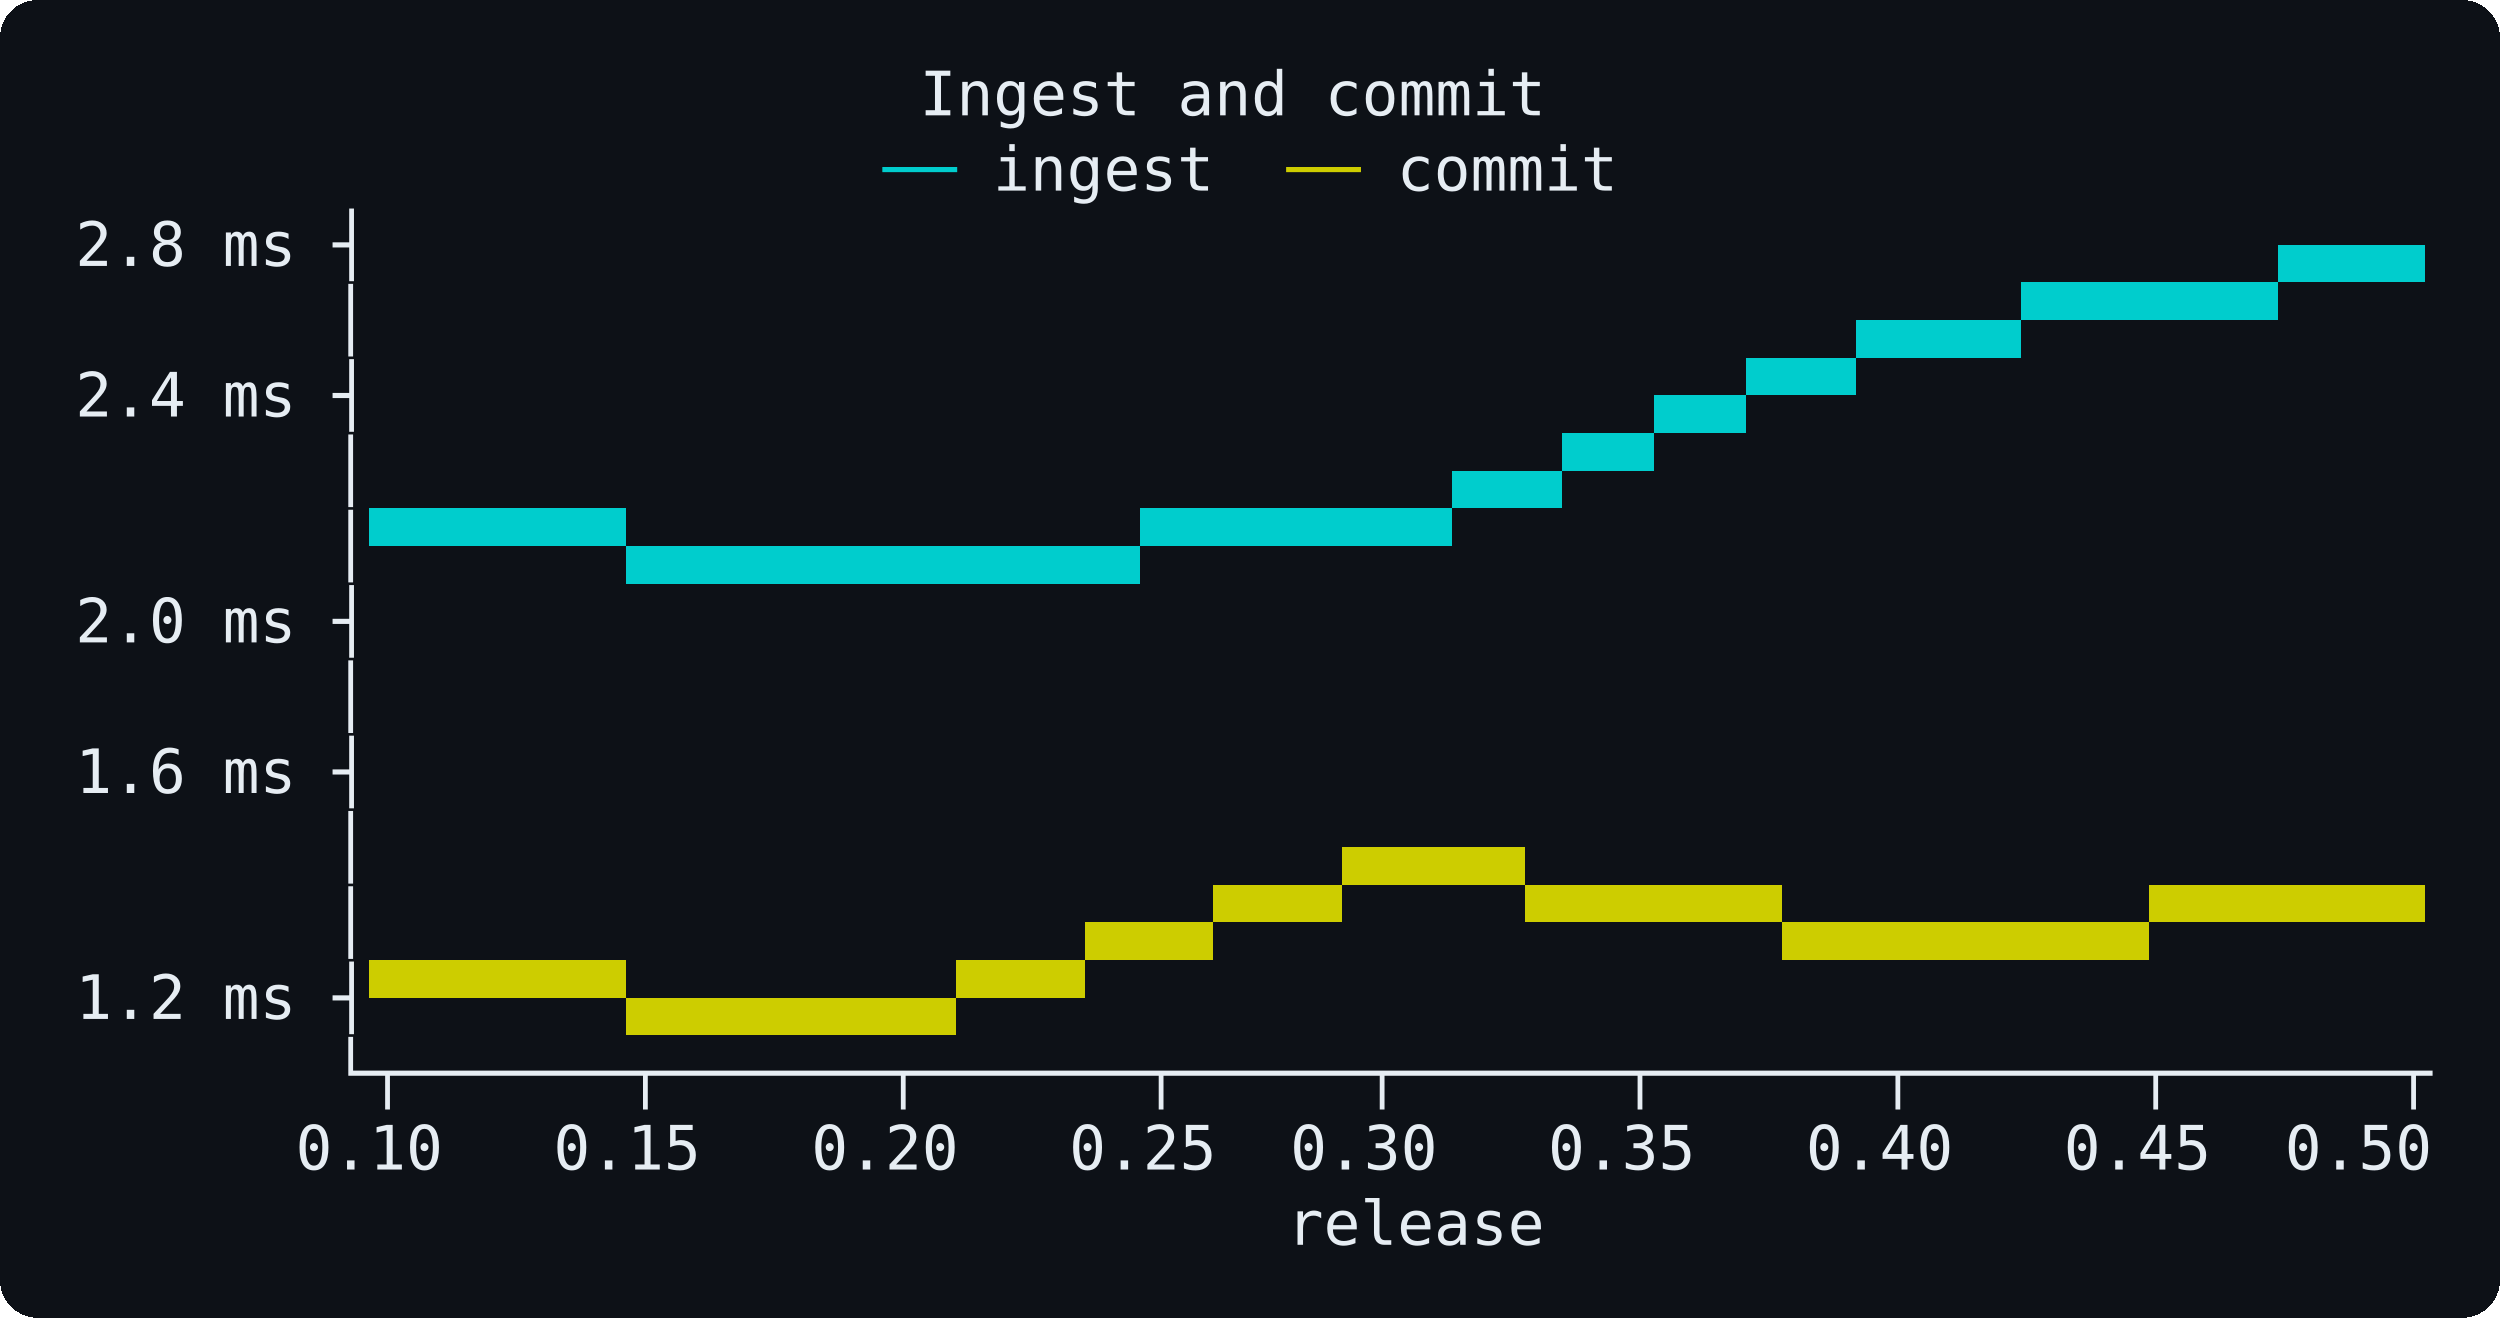
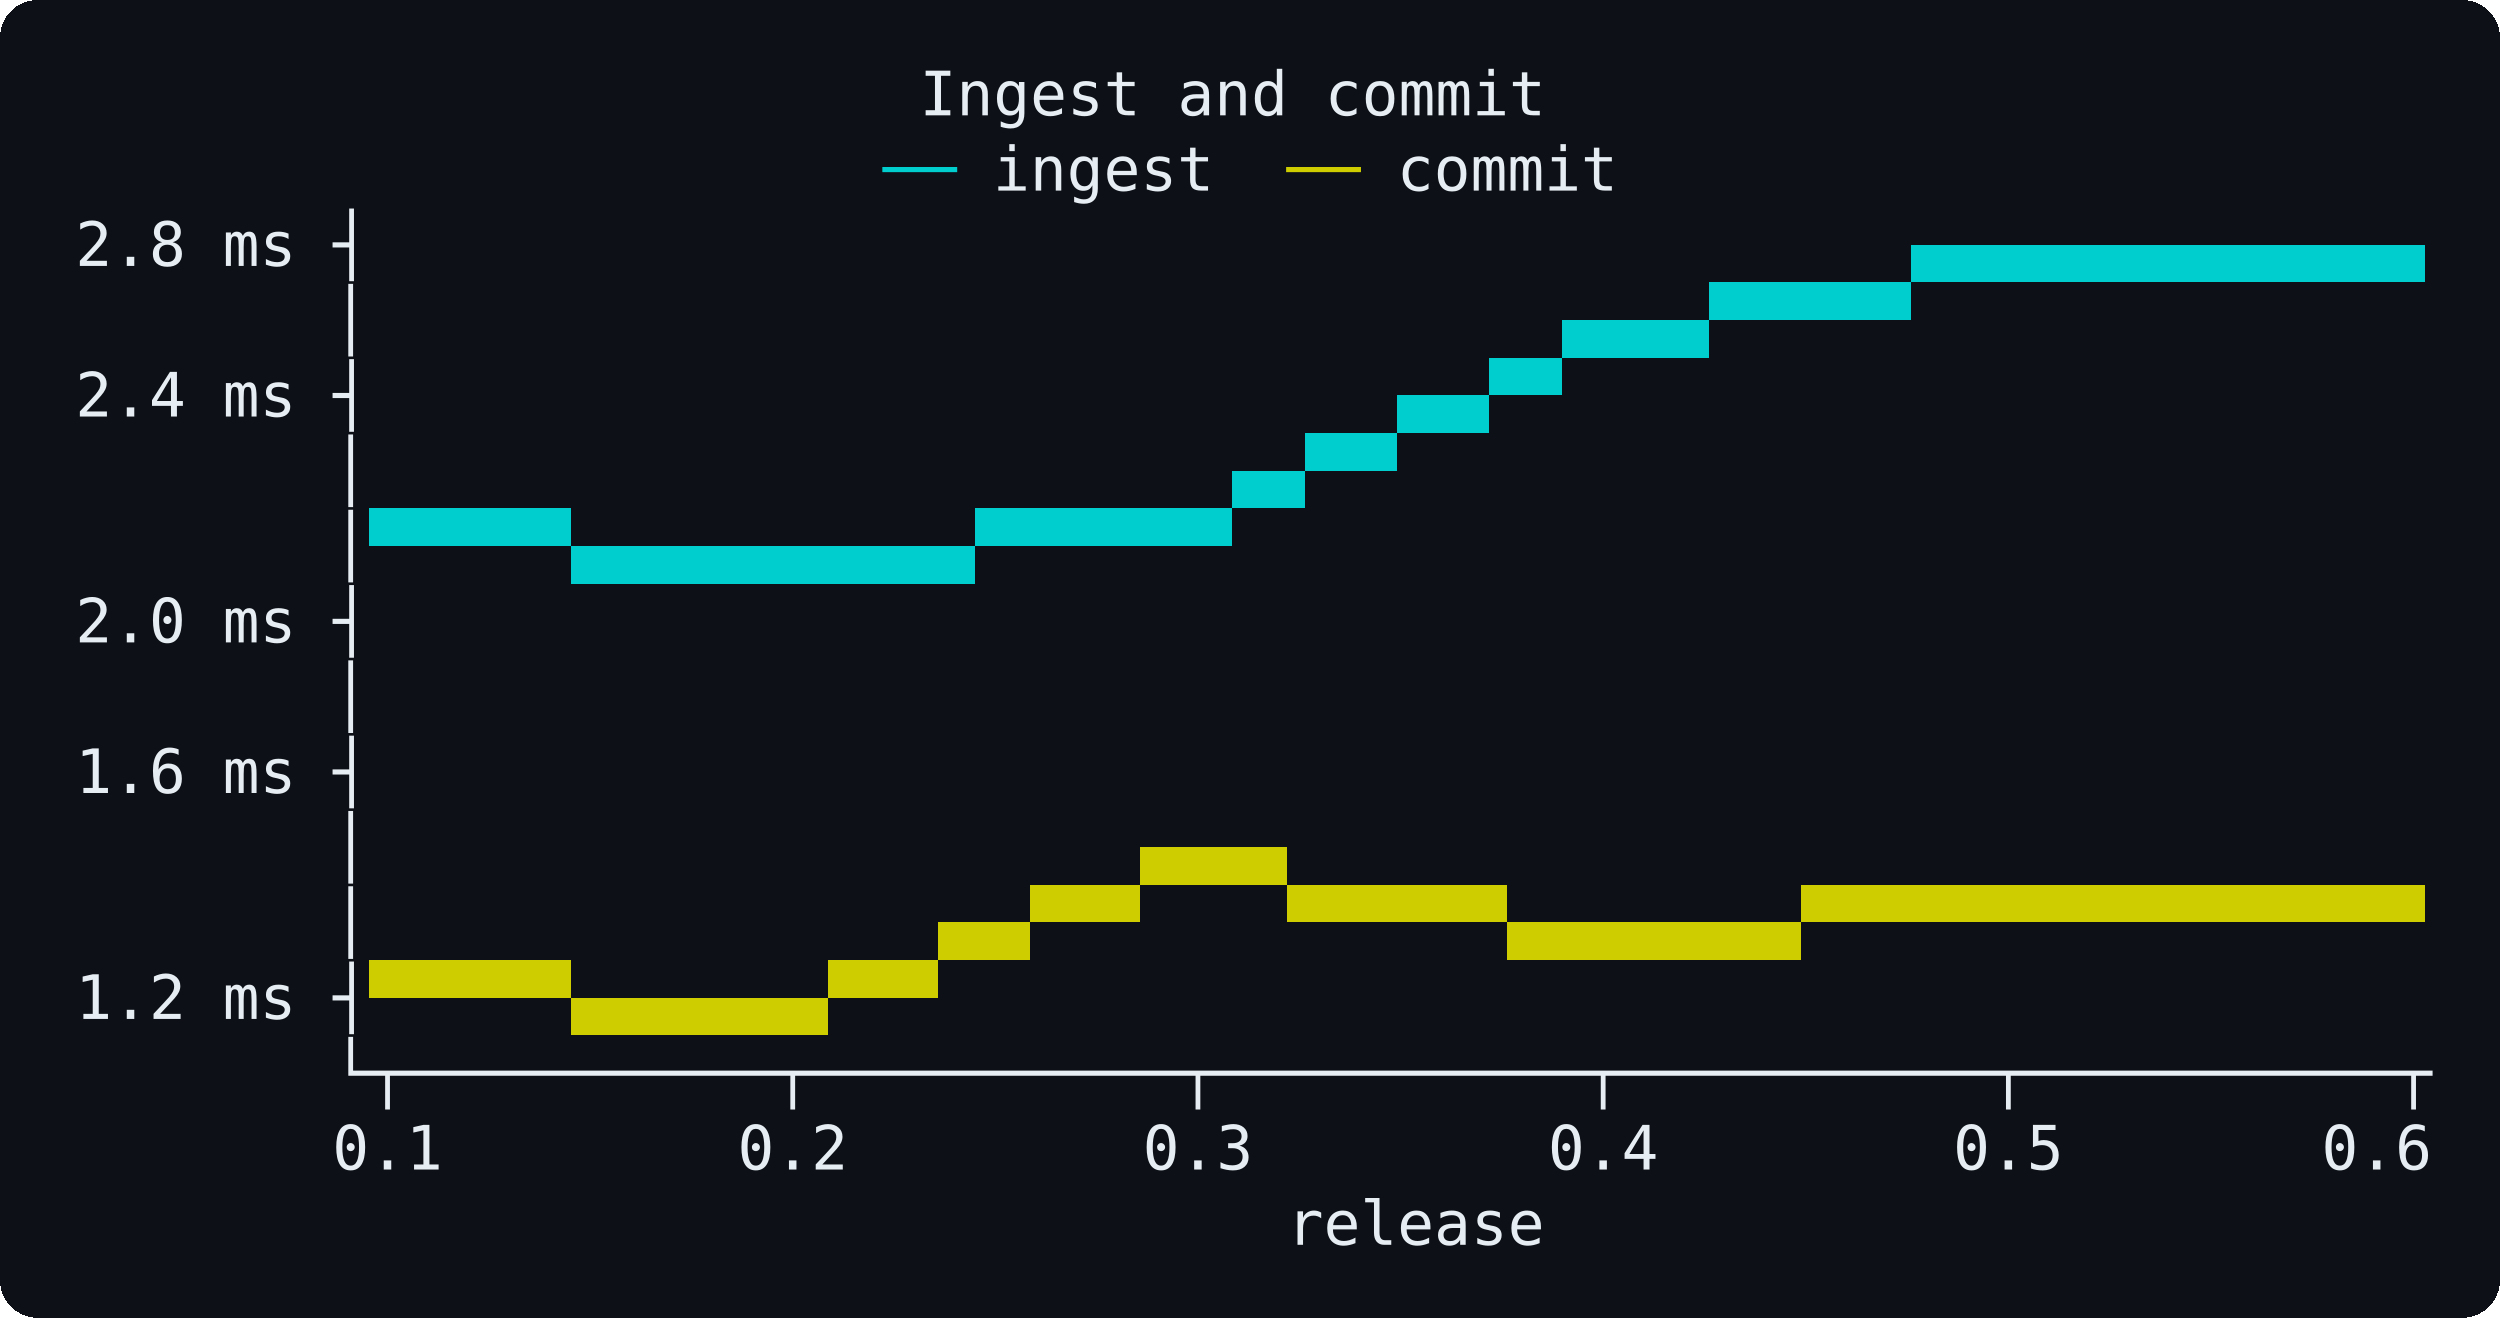
<svg xmlns="http://www.w3.org/2000/svg" width="531.2" height="280" viewBox="0 0 531.2 280" font-family="ui-monospace,SFMono-Regular,Menlo,Monaco,Consolas,monospace" font-size="13" fill="#e6edf3" shape-rendering="crispEdges">
  <rect width="531.2" height="280" rx="8" fill="#0d1117" />
  <text x="195.4" y="24.5" textLength="132.6" lengthAdjust="spacingAndGlyphs" xml:space="preserve">Ingest and commit</text>
  <text x="187.6" y="40.5" fill="#00cdcd" textLength="15.6" lengthAdjust="spacingAndGlyphs" xml:space="preserve">──</text>
  <text x="211" y="40.5" textLength="46.8" lengthAdjust="spacingAndGlyphs" xml:space="preserve">ingest</text>
  <text x="273.4" y="40.5" fill="#cdcd00" textLength="15.6" lengthAdjust="spacingAndGlyphs" xml:space="preserve">──</text>
  <text x="296.8" y="40.5" textLength="46.8" lengthAdjust="spacingAndGlyphs" xml:space="preserve">commit</text>
-   <rect x="484" y="52" width="31.2" height="8" fill="#00cdcd" />
+   <rect x="406" y="52" width="109.2" height="8" fill="#00cdcd" />
  <text x="16" y="56.5" textLength="62.4" lengthAdjust="spacingAndGlyphs" xml:space="preserve">2.8 ms ┤</text>
-   <rect x="394.3" y="68" width="3.9" height="8" fill="#00cdcd" />
-   <rect x="398.2" y="68" width="31.2" height="8" fill="#00cdcd" />
-   <rect x="429.4" y="60" width="54.6" height="8" fill="#00cdcd" />
+   <rect x="331.9" y="68" width="3.9" height="8" fill="#00cdcd" />
+   <rect x="335.8" y="68" width="23.4" height="8" fill="#00cdcd" />
+   <rect x="359.2" y="68" width="3.9" height="8" fill="#00cdcd" />
+   <rect x="363.1" y="60" width="3.9" height="8" fill="#00cdcd" />
+   <rect x="367" y="60" width="39" height="8" fill="#00cdcd" />
  <text x="70.6" y="72.5" textLength="7.8" lengthAdjust="spacingAndGlyphs" xml:space="preserve">│</text>
-   <rect x="351.4" y="84" width="15.6" height="8" fill="#00cdcd" />
-   <rect x="367" y="84" width="3.9" height="8" fill="#00cdcd" />
-   <rect x="370.9" y="76" width="3.9" height="8" fill="#00cdcd" />
-   <rect x="374.8" y="76" width="15.6" height="8" fill="#00cdcd" />
-   <rect x="390.4" y="76" width="3.9" height="8" fill="#00cdcd" />
+   <rect x="296.8" y="84" width="15.6" height="8" fill="#00cdcd" />
+   <rect x="312.4" y="84" width="3.9" height="8" fill="#00cdcd" />
+   <rect x="316.3" y="76" width="3.9" height="8" fill="#00cdcd" />
+   <rect x="320.2" y="76" width="7.8" height="8" fill="#00cdcd" />
+   <rect x="328" y="76" width="3.9" height="8" fill="#00cdcd" />
  <text x="16" y="88.5" textLength="62.4" lengthAdjust="spacingAndGlyphs" xml:space="preserve">2.4 ms ┤</text>
-   <rect x="308.5" y="100" width="3.9" height="8" fill="#00cdcd" />
-   <rect x="312.4" y="100" width="15.6" height="8" fill="#00cdcd" />
-   <rect x="328" y="100" width="3.9" height="8" fill="#00cdcd" />
-   <rect x="331.9" y="92" width="3.9" height="8" fill="#00cdcd" />
-   <rect x="335.8" y="92" width="15.6" height="8" fill="#00cdcd" />
+   <rect x="261.7" y="100" width="3.9" height="8" fill="#00cdcd" />
+   <rect x="265.6" y="100" width="7.8" height="8" fill="#00cdcd" />
+   <rect x="273.4" y="100" width="3.9" height="8" fill="#00cdcd" />
+   <rect x="277.3" y="92" width="3.9" height="8" fill="#00cdcd" />
+   <rect x="281.2" y="92" width="15.6" height="8" fill="#00cdcd" />
  <text x="70.6" y="104.5" textLength="7.8" lengthAdjust="spacingAndGlyphs" xml:space="preserve">│</text>
-   <rect x="78.4" y="108" width="54.6" height="8" fill="#00cdcd" />
-   <rect x="133" y="116" width="109.2" height="8" fill="#00cdcd" />
-   <rect x="242.2" y="108" width="62.4" height="8" fill="#00cdcd" />
-   <rect x="304.6" y="108" width="3.9" height="8" fill="#00cdcd" />
+   <rect x="78.4" y="108" width="39" height="8" fill="#00cdcd" />
+   <rect x="117.4" y="108" width="3.9" height="8" fill="#00cdcd" />
+   <rect x="121.3" y="116" width="3.9" height="8" fill="#00cdcd" />
+   <rect x="125.2" y="116" width="78" height="8" fill="#00cdcd" />
+   <rect x="203.2" y="116" width="3.9" height="8" fill="#00cdcd" />
+   <rect x="207.1" y="108" width="3.9" height="8" fill="#00cdcd" />
+   <rect x="211" y="108" width="46.8" height="8" fill="#00cdcd" />
+   <rect x="257.8" y="108" width="3.9" height="8" fill="#00cdcd" />
  <text x="70.6" y="120.5" textLength="7.8" lengthAdjust="spacingAndGlyphs" xml:space="preserve">│</text>
  <text x="16" y="136.5" textLength="62.4" lengthAdjust="spacingAndGlyphs" xml:space="preserve">2.0 ms ┤</text>
  <text x="70.6" y="152.5" textLength="7.8" lengthAdjust="spacingAndGlyphs" xml:space="preserve">│</text>
  <text x="16" y="168.5" textLength="62.4" lengthAdjust="spacingAndGlyphs" xml:space="preserve">1.6 ms ┤</text>
-   <rect x="285.1" y="180" width="3.9" height="8" fill="#cdcd00" />
-   <rect x="289" y="180" width="31.2" height="8" fill="#cdcd00" />
-   <rect x="320.2" y="180" width="3.9" height="8" fill="#cdcd00" />
+   <rect x="242.2" y="180" width="31.2" height="8" fill="#cdcd00" />
  <text x="70.6" y="184.5" textLength="7.8" lengthAdjust="spacingAndGlyphs" xml:space="preserve">│</text>
-   <rect x="230.5" y="196" width="3.9" height="8" fill="#cdcd00" />
-   <rect x="234.4" y="196" width="23.4" height="8" fill="#cdcd00" />
-   <rect x="257.8" y="188" width="23.4" height="8" fill="#cdcd00" />
-   <rect x="281.2" y="188" width="3.9" height="8" fill="#cdcd00" />
-   <rect x="324.1" y="188" width="3.9" height="8" fill="#cdcd00" />
-   <rect x="328" y="188" width="46.8" height="8" fill="#cdcd00" />
-   <rect x="374.8" y="188" width="3.9" height="8" fill="#cdcd00" />
-   <rect x="378.7" y="196" width="3.9" height="8" fill="#cdcd00" />
-   <rect x="382.6" y="196" width="70.2" height="8" fill="#cdcd00" />
-   <rect x="452.8" y="196" width="3.9" height="8" fill="#cdcd00" />
-   <rect x="456.7" y="188" width="3.9" height="8" fill="#cdcd00" />
-   <rect x="460.6" y="188" width="54.6" height="8" fill="#cdcd00" />
+   <rect x="199.3" y="196" width="3.9" height="8" fill="#cdcd00" />
+   <rect x="203.2" y="196" width="15.6" height="8" fill="#cdcd00" />
+   <rect x="218.8" y="188" width="23.4" height="8" fill="#cdcd00" />
+   <rect x="273.4" y="188" width="46.8" height="8" fill="#cdcd00" />
+   <rect x="320.2" y="196" width="62.4" height="8" fill="#cdcd00" />
+   <rect x="382.6" y="188" width="132.6" height="8" fill="#cdcd00" />
  <text x="70.6" y="200.5" textLength="7.8" lengthAdjust="spacingAndGlyphs" xml:space="preserve">│</text>
-   <rect x="78.4" y="204" width="54.6" height="8" fill="#cdcd00" />
-   <rect x="133" y="212" width="70.2" height="8" fill="#cdcd00" />
-   <rect x="203.2" y="204" width="23.4" height="8" fill="#cdcd00" />
-   <rect x="226.6" y="204" width="3.9" height="8" fill="#cdcd00" />
+   <rect x="78.4" y="204" width="39" height="8" fill="#cdcd00" />
+   <rect x="117.4" y="204" width="3.9" height="8" fill="#cdcd00" />
+   <rect x="121.3" y="212" width="3.9" height="8" fill="#cdcd00" />
+   <rect x="125.2" y="212" width="46.8" height="8" fill="#cdcd00" />
+   <rect x="172" y="212" width="3.9" height="8" fill="#cdcd00" />
+   <rect x="175.9" y="204" width="3.9" height="8" fill="#cdcd00" />
+   <rect x="179.8" y="204" width="15.6" height="8" fill="#cdcd00" />
+   <rect x="195.4" y="204" width="3.9" height="8" fill="#cdcd00" />
  <text x="16" y="216.5" textLength="62.4" lengthAdjust="spacingAndGlyphs" xml:space="preserve">1.2 ms ┤</text>
-   <text x="70.6" y="232.5" textLength="444.6" lengthAdjust="spacingAndGlyphs" xml:space="preserve">└┬──────┬──────┬──────┬─────┬──────┬──────┬──────┬──────┬</text>
-   <text x="62.8" y="248.5" textLength="452.4" lengthAdjust="spacingAndGlyphs" xml:space="preserve">0.10   0.15   0.20   0.25  0.30   0.35   0.40   0.45  0.50</text>
+   <text x="70.6" y="232.5" textLength="444.6" lengthAdjust="spacingAndGlyphs" xml:space="preserve">└┬──────────┬──────────┬──────────┬──────────┬──────────┬</text>
+   <text x="70.6" y="248.5" textLength="444.6" lengthAdjust="spacingAndGlyphs" xml:space="preserve">0.1        0.2        0.3        0.4        0.5       0.6</text>
  <text x="273.4" y="264.5" textLength="54.6" lengthAdjust="spacingAndGlyphs" xml:space="preserve">release</text>
</svg>
